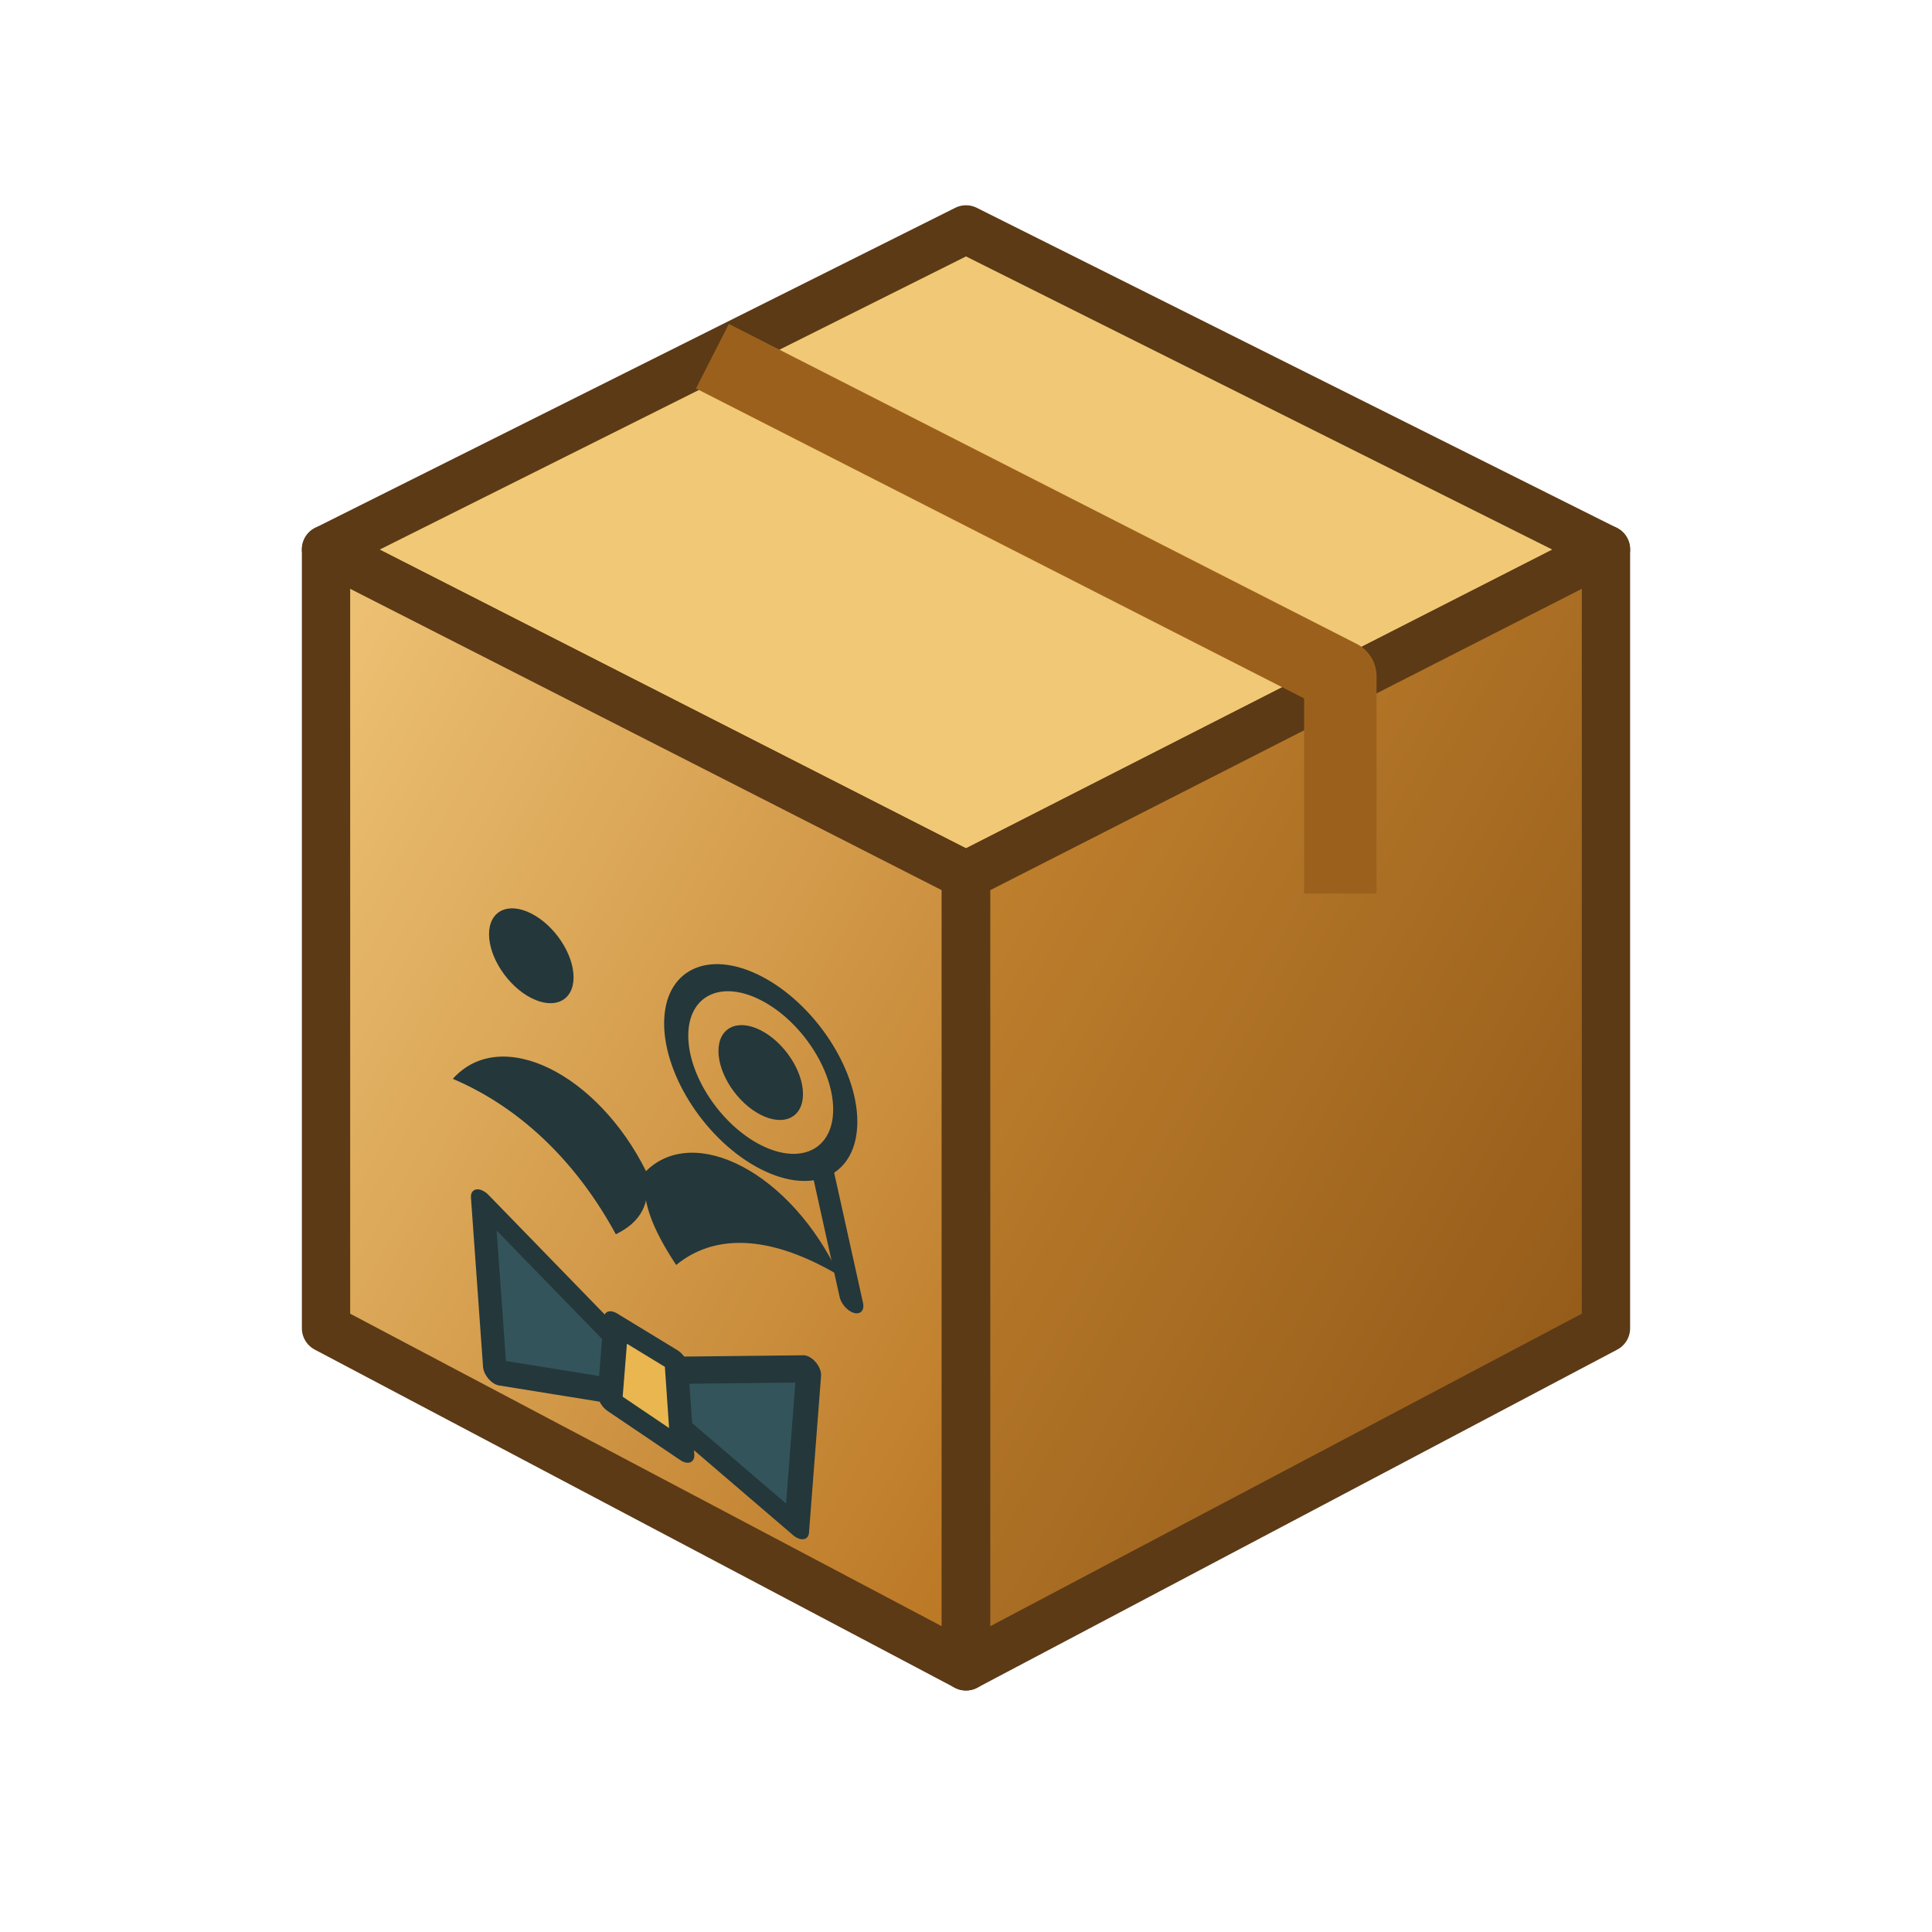
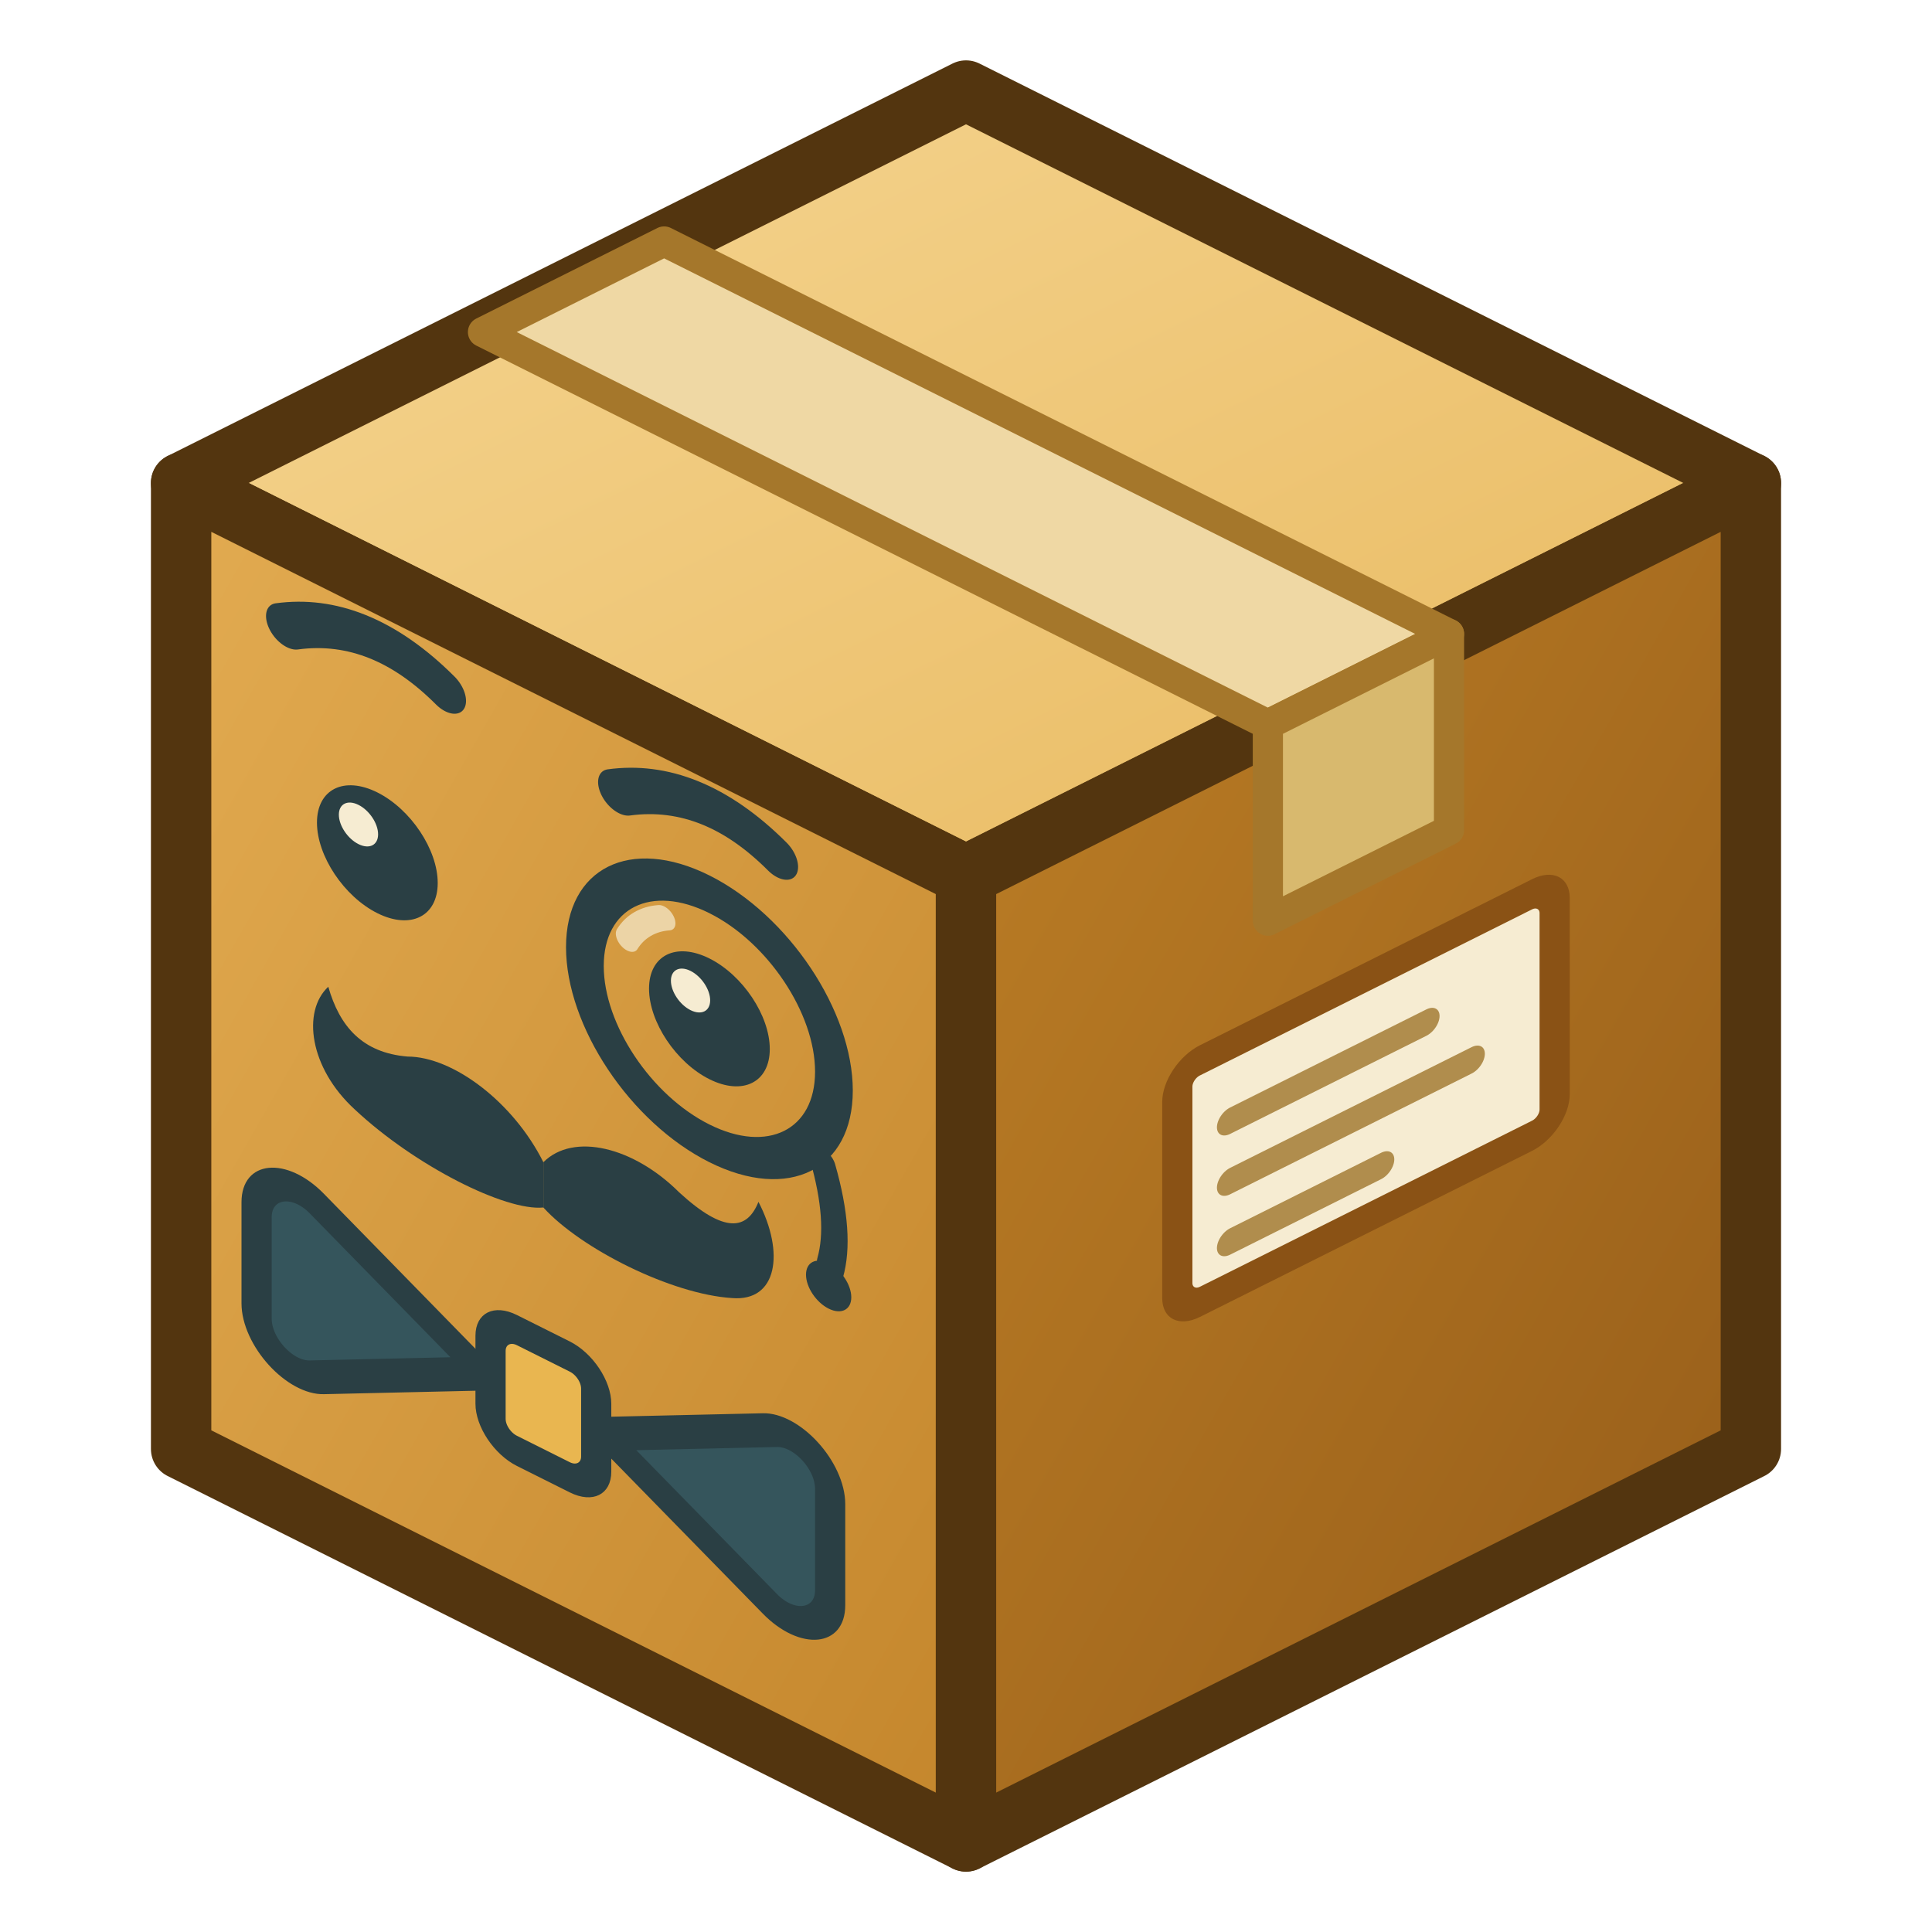
- <svg xmlns="http://www.w3.org/2000/svg" viewBox="0 0 320 320" role="img" aria-labelledby="title description">
+ <svg xmlns="http://www.w3.org/2000/svg" viewBox="32 28 256 256" role="img" aria-labelledby="title description">
  <defs>
-     <linearGradient id="box" x1="0" y1="0" x2="1" y2="1">
-       <stop offset="0" stop-color="#efc477" />
-       <stop offset="1" stop-color="#b97522" />
+     <linearGradient id="top" x1="0" y1="0" x2="1" y2="1">
+       <stop offset="0" stop-color="#f6d693" />
+       <stop offset="1" stop-color="#e8b95f" />
    </linearGradient>
-     <linearGradient id="side" x1="0" y1="0" x2="1" y2="1">
-       <stop offset="0" stop-color="#c98932" />
-       <stop offset="1" stop-color="#8a5215" />
+     <linearGradient id="left" x1="0" y1="0" x2="1" y2="1">
+       <stop offset="0" stop-color="#e2ab51" />
+       <stop offset="1" stop-color="#c4862c" />
+     </linearGradient>
+     <linearGradient id="right" x1="0" y1="0" x2="1" y2="1">
+       <stop offset="0" stop-color="#bd7f26" />
+       <stop offset="1" stop-color="#955c19" />
    </linearGradient>
  </defs>
-   <path d="M54 91 160 38l106 53-106 54z" fill="#f1c875" stroke="#5c3a16" stroke-linejoin="round" stroke-width="8" />
-   <path d="m54 91 106 54v131L54 220z" fill="url(#box)" stroke="#5c3a16" stroke-linejoin="round" stroke-width="8" />
-   <path d="m266 91-106 54v131l106-56z" fill="url(#side)" stroke="#5c3a16" stroke-linejoin="round" stroke-width="8" />
-   <path d="M160 145v131" fill="none" stroke="#5c3a16" stroke-width="8" />
-   <path d="m118 59 104 53v36" fill="none" stroke="#9b611c" stroke-linejoin="round" stroke-width="12" />
-   <g transform="matrix(1 .509 0 1 54 91)" stroke="#24373b" stroke-linecap="round" stroke-linejoin="round">
-     <circle cx="34" cy="50" r="7" fill="#24373b" stroke="none" />
-     <circle cx="72" cy="50" r="7" fill="#24373b" stroke="none" />
-     <circle cx="72" cy="50" r="14" fill="none" stroke-width="4" />
-     <path d="m82 60 5 20" fill="none" stroke-width="4" />
-     <path d="M53 76c-8-12-24-12-32 1 12-1 21 4 27 12 4-4 6-8 5-13Z" fill="#24373b" stroke="none" />
-     <path d="M53 76c8-12 24-12 32 1-12-1-21 4-27 12-4-4-6-8-5-13Z" fill="#24373b" stroke="none" />
-     <path d="m51 108-25-13 2 27 23-8Z" fill="#34545b" stroke-width="4" />
-     <path d="m55 108 25-13-2 27-23-8Z" fill="#34545b" stroke-width="4" />
-     <path d="m48 104 10 1 1 14-12-2Z" fill="#e9b650" stroke-width="4" />
+   <path d="M160 40 264 92 160 144 56 92Z" fill="url(#top)" stroke="#53350f" stroke-linejoin="round" stroke-width="8" />
+   <path d="M56 92 160 144V272L56 220Z" fill="url(#left)" stroke="#53350f" stroke-linejoin="round" stroke-width="8" />
+   <path d="M264 92 160 144V272L264 220Z" fill="url(#right)" stroke="#53350f" stroke-linejoin="round" stroke-width="8" />
+   <path d="M120 60 224 112 200 124 96 72Z" fill="#efd8a4" stroke="#a5772b" stroke-width="4" stroke-linejoin="round" />
+   <path d="M224 112v26l-24 12v-26z" fill="#d8b96e" stroke="#a5772b" stroke-width="4" stroke-linejoin="round" />
+   <g transform="translate(160,144) matrix(1 -.5 0 1 0 0)">
+     <rect x="28" y="40" width="50" height="32" rx="3" fill="#f6ecd2" stroke="#8a5215" stroke-width="4" />
+     <path d="M35 50h26M35 58h32M35 66h20" fill="none" stroke="#b08d4d" stroke-width="3.5" stroke-linecap="round" />
+   </g>
+   <g transform="translate(108,182) matrix(1 .5 0 1 0 0)">
+     <path d="M-38 -52q11 -7 21 -2" fill="none" stroke="#2a3f44" stroke-width="5.5" stroke-linecap="round" />
+     <path d="M6 -52q11 -7 21 -2" fill="none" stroke="#2a3f44" stroke-width="5.5" stroke-linecap="round" />
+     <circle cx="-26" cy="-28" r="8" fill="#2a3f44" />
+     <circle cx="-28.5" cy="-30.5" r="2.6" fill="#f6ecd2" />
+     <circle cx="18" cy="-28" r="8" fill="#2a3f44" />
+     <circle cx="15.5" cy="-30.5" r="2.6" fill="#f6ecd2" />
+     <circle cx="18" cy="-28" r="16.5" fill="none" stroke="#2a3f44" stroke-width="5" />
+     <path d="M7.1 -33.1A12 12 0 0 1 12 -38.4" fill="none" stroke="#f6ecd2" stroke-width="3" stroke-linecap="round" opacity=".7" />
+     <path d="M33 -16.5Q35.5 -9 34 -3" fill="none" stroke="#2a3f44" stroke-width="3.5" stroke-linecap="round" />
+     <circle cx="33.8" cy="-.5" r="3" fill="#2a3f44" />
+     <g fill="#2a3f44">
+       <path d="M-4 2 C0 -4 8 -6 14 -3 C20 -.5 23 -2.5 24.5 -7 C28 -2 27 5 21 7.5 C13 11 1 11 -4 8 Z" />
+       <path d="M-4 2 C-8 -4 -16 -6 -22 -3 C-28 -.5 -31 -2.5 -32.5 -7 C-36 -2 -35 5 -29 7.5 C-21 11 -9 11 -4 8 Z" />
+     </g>
+     <path d="M-12 34 -34 22.5c-3.6-1.9-8 .7-8 4.8v13.4c0 4.1 4.4 6.7 8 4.8L-12 34Z" fill="#35555c" stroke="#2a3f44" stroke-width="4" stroke-linejoin="round" />
+     <path d="M4 34 26 22.5c3.6-1.9 8 .7 8 4.8v13.4c0 4.1-4.4 6.7-8 4.8L4 34Z" fill="#35555c" stroke="#2a3f44" stroke-width="4" stroke-linejoin="round" />
+     <rect x="-11" y="26" width="14" height="16" rx="3.5" fill="#e9b650" stroke="#2a3f44" stroke-width="4" />
  </g>
</svg>
